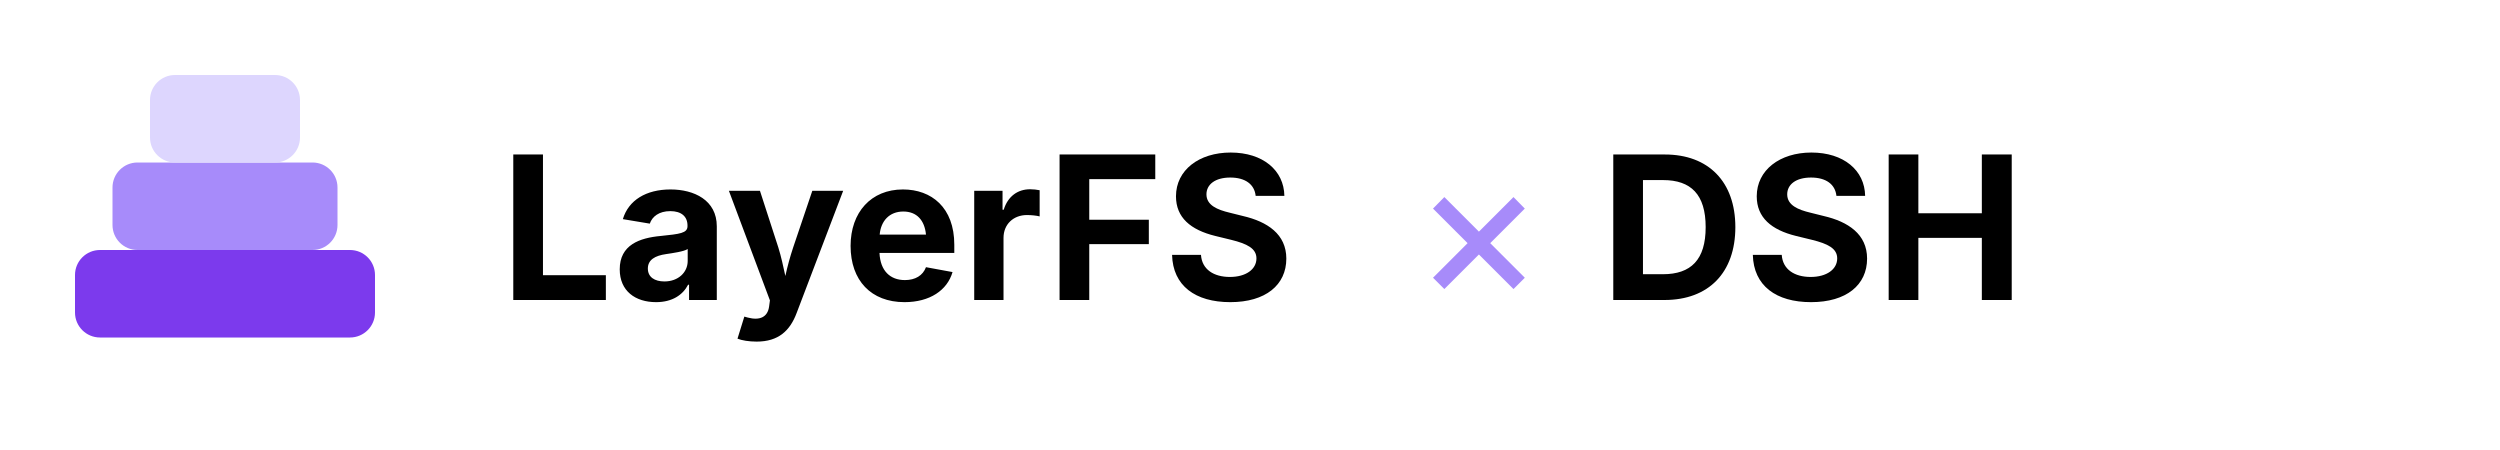
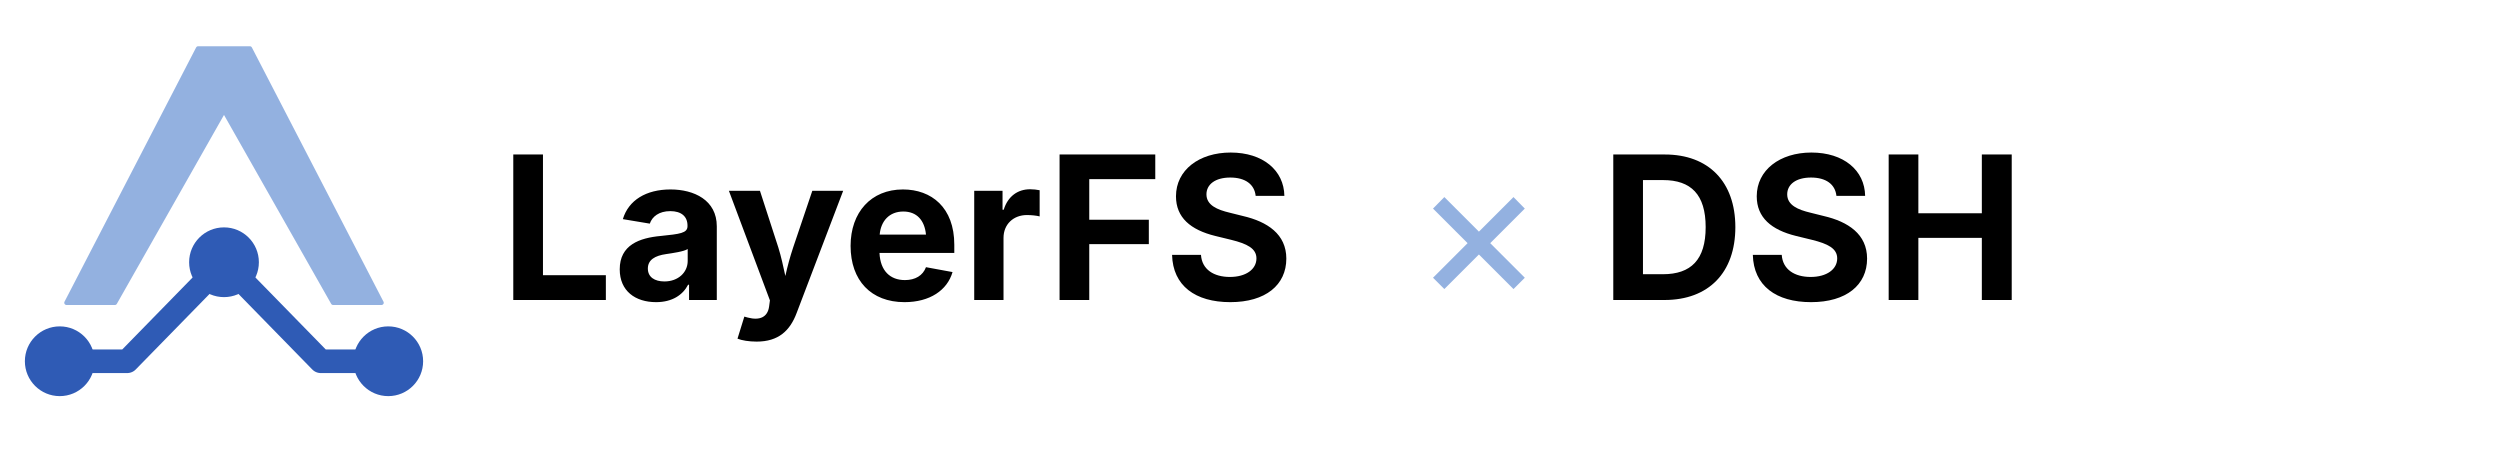
<svg xmlns="http://www.w3.org/2000/svg" width="200" height="36" viewBox="0 0 200 36" fill="none">
-   <rect x="6" y="20" width="24" height="7" rx="2" fill="#7C3AED" />
-   <rect x="9" y="13" width="18" height="7" rx="2" fill="#A78BFA" />
-   <rect x="12" y="6" width="12" height="7" rx="2" fill="#DDD6FE" />
+   <g transform="translate(1 1) scale(0.18) translate(-6 -6)">
+     <path d="M88.5 22 L111.5 22 L170 135 L148.5 135 L100 49.5 L51.5 135 L30 135 Z" fill="#93B1E0" stroke="#93B1E0" stroke-width="2" stroke-linejoin="round" />
+     <path d="M27 161 L57 161 L100 117 L143 161 L173 161" fill="none" stroke="#2F5BB5" stroke-width="10.5" stroke-linecap="round" stroke-linejoin="round" />
+     <circle cx="100" cy="117" r="15.5" fill="#2F5BB5" />
+     <circle cx="27" cy="161" r="15.5" fill="#2F5BB5" />
+     <circle cx="173" cy="161" r="15.5" fill="#2F5BB5" />
+   </g>
  <text x="40" y="24" font-family="ui-sans-serif, system-ui, -apple-system, sans-serif" font-size="16" font-weight="700" fill="currentColor">LayerFS</text>
-   <text x="113" y="24" font-family="ui-sans-serif, system-ui, -apple-system, sans-serif" font-size="16" fill="#A78BFA">×</text>
+   <text x="113" y="24" font-family="ui-sans-serif, system-ui, -apple-system, sans-serif" font-size="16" fill="#93B1E0">×</text>
  <text x="128" y="24" font-family="ui-sans-serif, system-ui, -apple-system, sans-serif" font-size="16" font-weight="700" fill="currentColor">DSH</text>
</svg>
